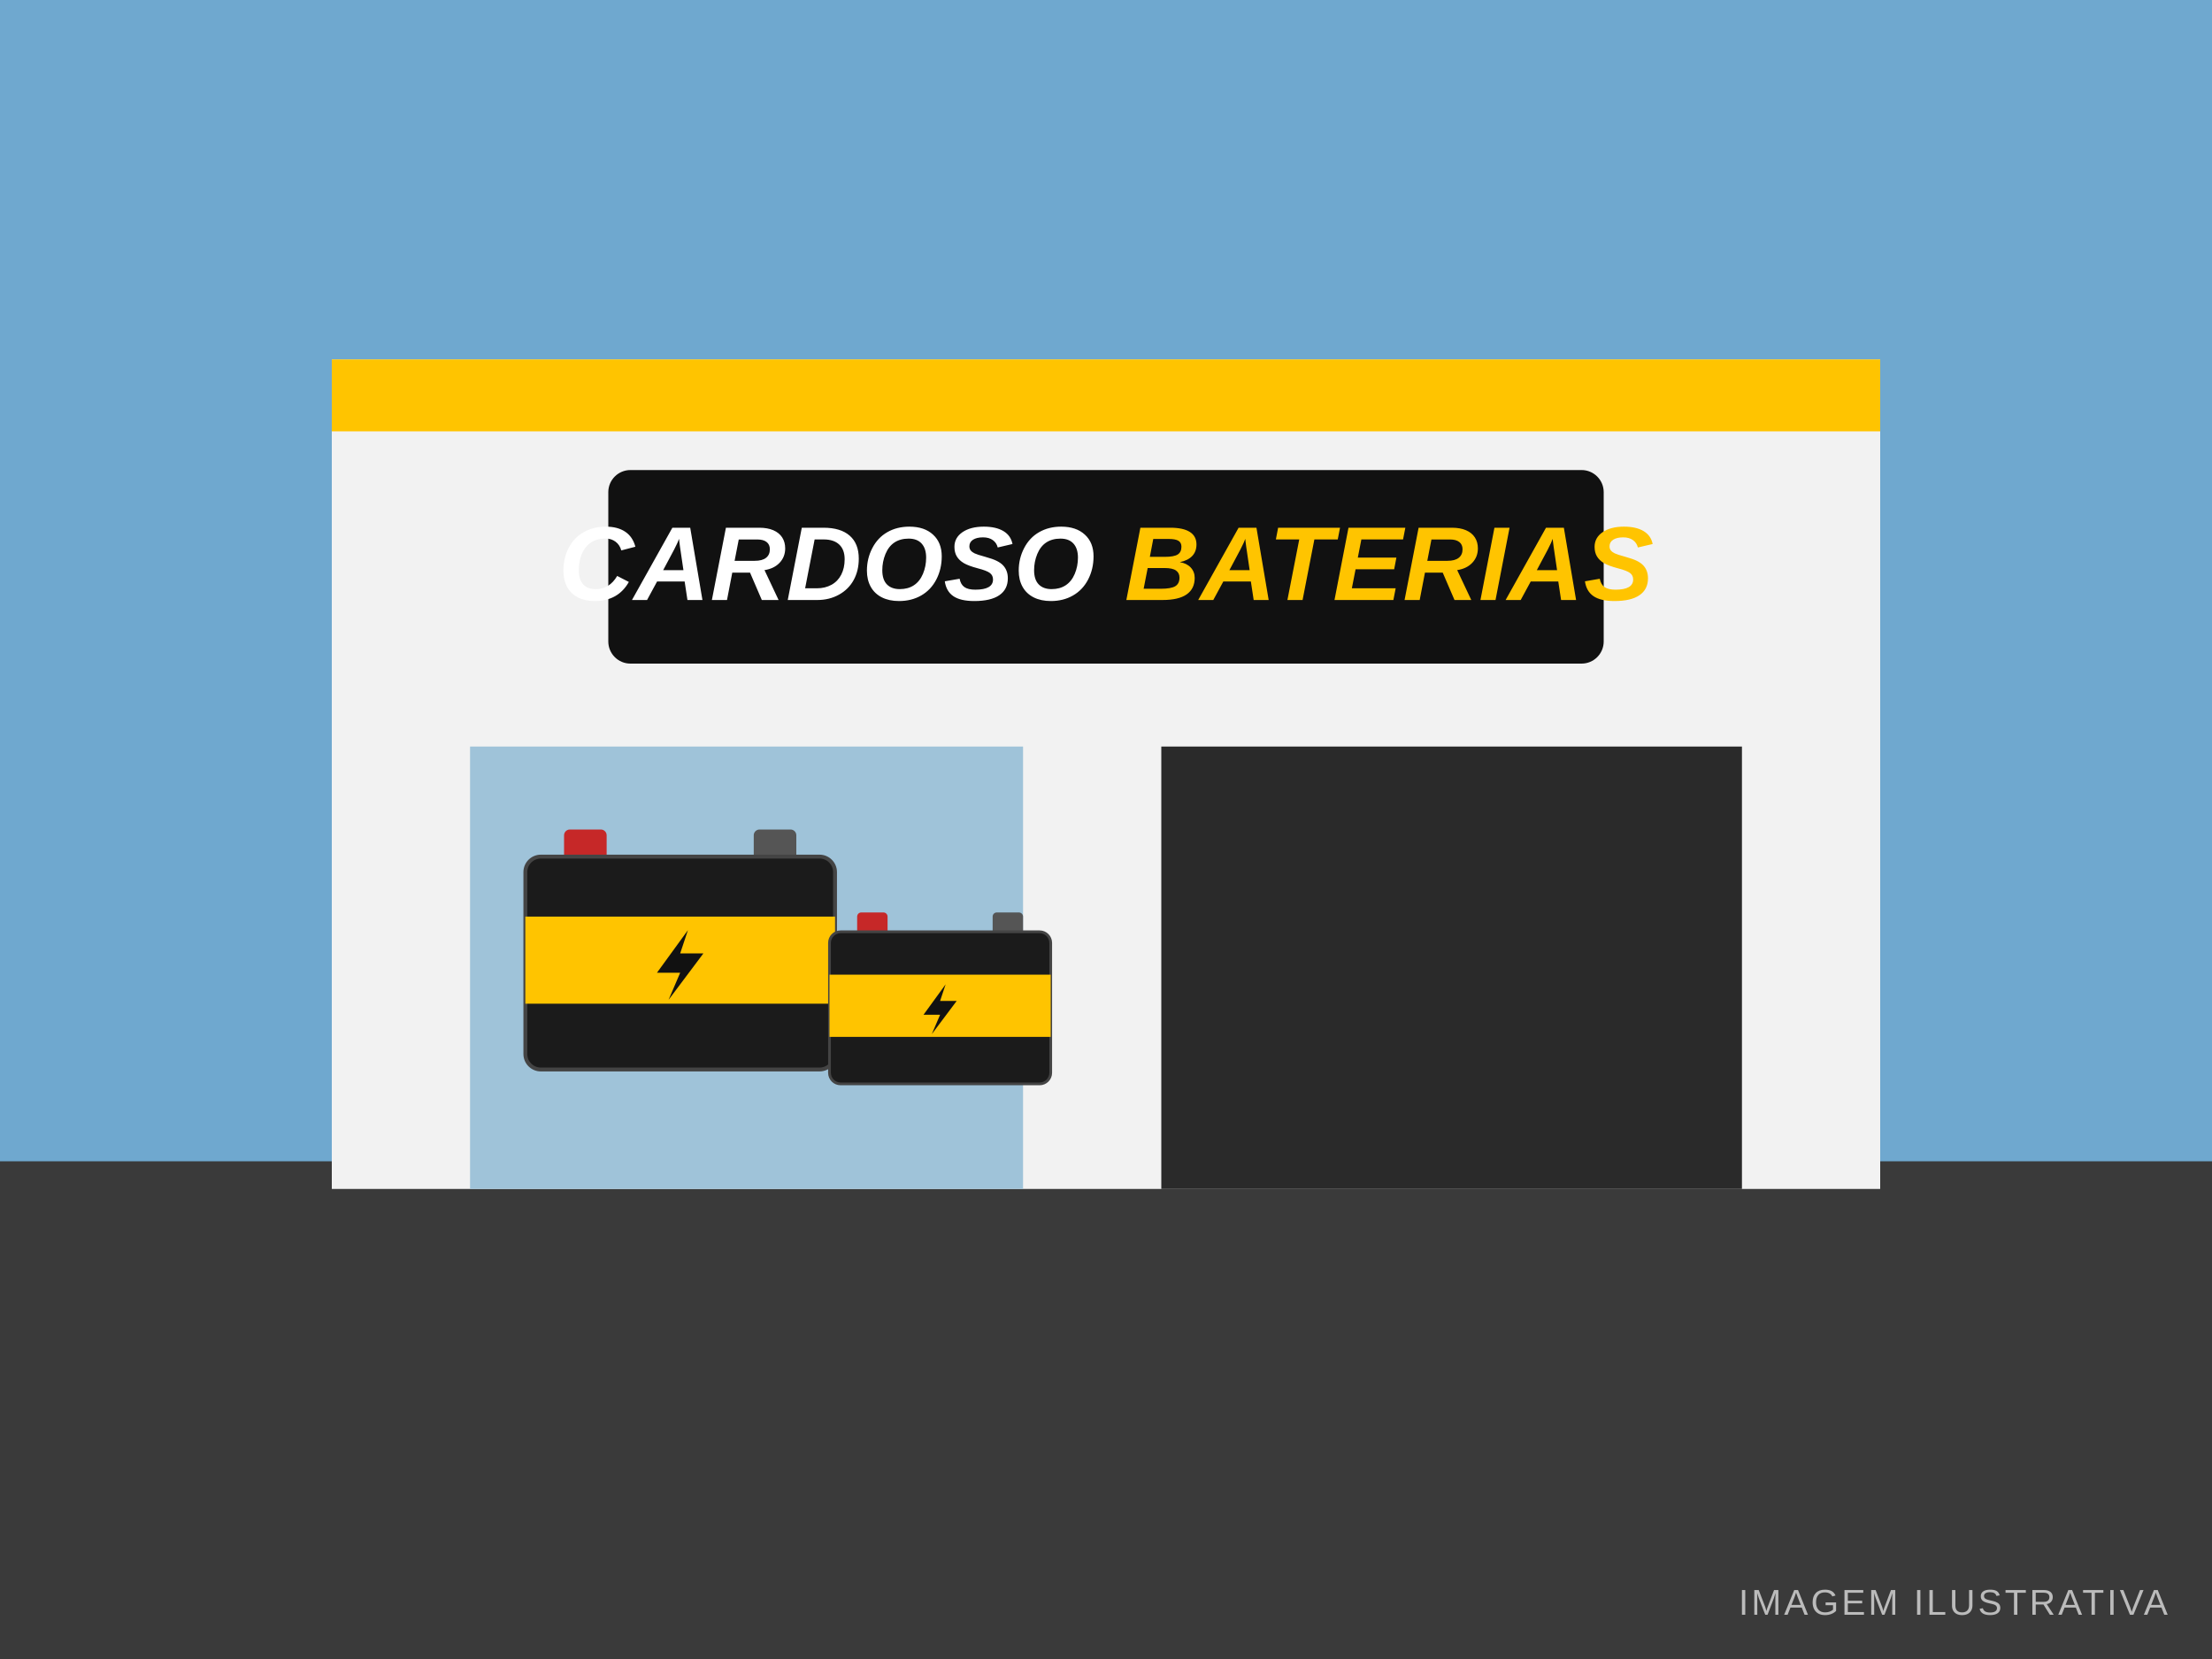
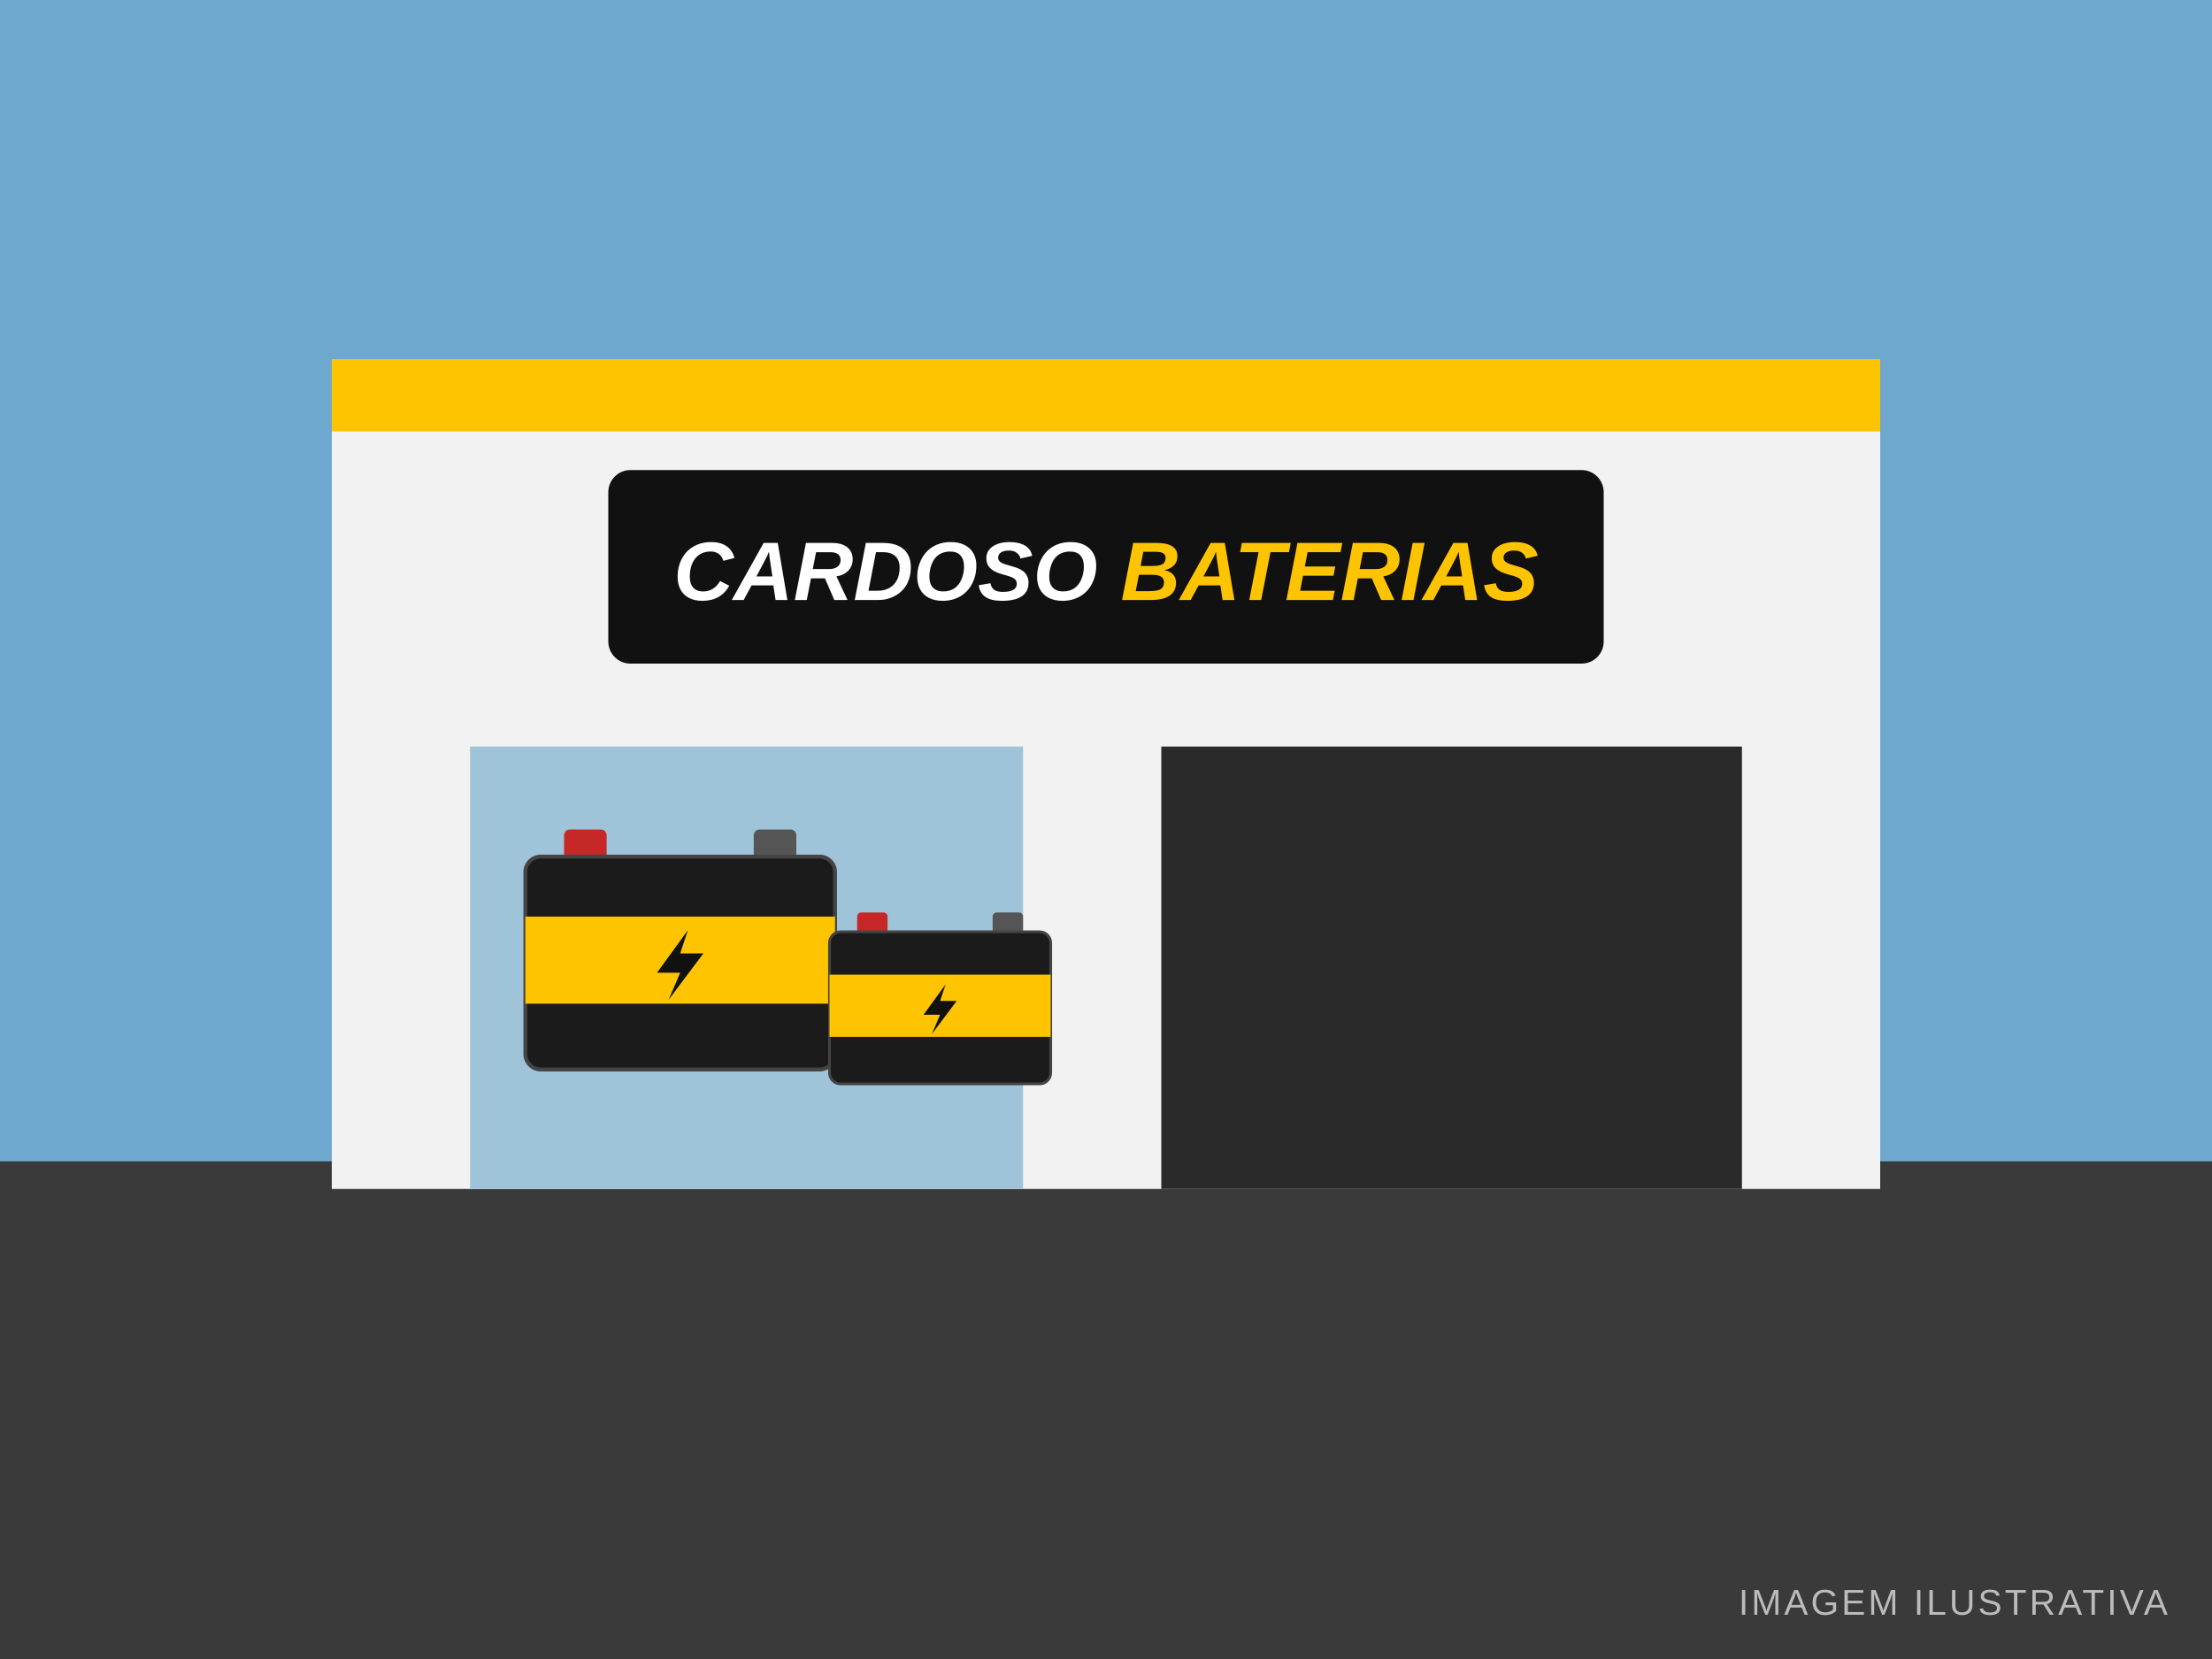
<svg xmlns="http://www.w3.org/2000/svg" viewBox="0 0 800 600" role="img">
  <rect width="800" height="600" fill="#6fa8cf" />
  <rect x="0" y="420" width="800" height="180" fill="#3a3a3a" />
  <rect x="120" y="130" width="560" height="300" fill="#f2f2f2" />
  <rect x="120" y="130" width="560" height="26" fill="#FFC400" />
  <rect x="220" y="170" width="360" height="70" rx="8" fill="#111111" />
-   <text x="400" y="217" font-family="Barlow, Arial, Helvetica, sans-serif" font-size="38" font-weight="800" font-style="italic" fill="#FFFFFF" text-anchor="middle">CARDOSO <tspan fill="#FFC400">BATERIAS</tspan>
+   <text x="400" y="217" font-family="Barlow, Arial, Helvetica, sans-serif" font-size="30" font-weight="800" font-style="italic" fill="#FFFFFF" text-anchor="middle">CARDOSO <tspan fill="#FFC400">BATERIAS</tspan>
  </text>
  <rect x="170" y="270" width="200" height="160" fill="#9fc3d9" />
  <rect x="420" y="270" width="210" height="160" fill="#2a2a2a" />
  <g transform="translate(190 300) scale(0.7)">
    <rect x="20" y="0" width="22" height="18" rx="3" fill="#c62828" />
    <rect x="118" y="0" width="22" height="18" rx="3" fill="#555" />
    <rect x="0" y="14" width="160" height="110" rx="8" fill="#1b1b1b" stroke="#444" stroke-width="2" />
    <rect x="0" y="45" width="160" height="45" fill="#FFC400" />
    <path d="M84 52 l-16 22 h12 l-6 14 l18 -24 h-12 z" fill="#111111" />
  </g>
  <g transform="translate(300 330) scale(0.5)">
    <rect x="20" y="0" width="22" height="18" rx="3" fill="#c62828" />
    <rect x="118" y="0" width="22" height="18" rx="3" fill="#555" />
    <rect x="0" y="14" width="160" height="110" rx="8" fill="#1b1b1b" stroke="#444" stroke-width="2" />
    <rect x="0" y="45" width="160" height="45" fill="#FFC400" />
    <path d="M84 52 l-16 22 h12 l-6 14 l18 -24 h-12 z" fill="#111111" />
  </g>
  <text x="784" y="584" font-family="Barlow, Arial, Helvetica, sans-serif" font-size="13" fill="#bbb" text-anchor="end" letter-spacing="1">IMAGEM ILUSTRATIVA</text>
</svg>
